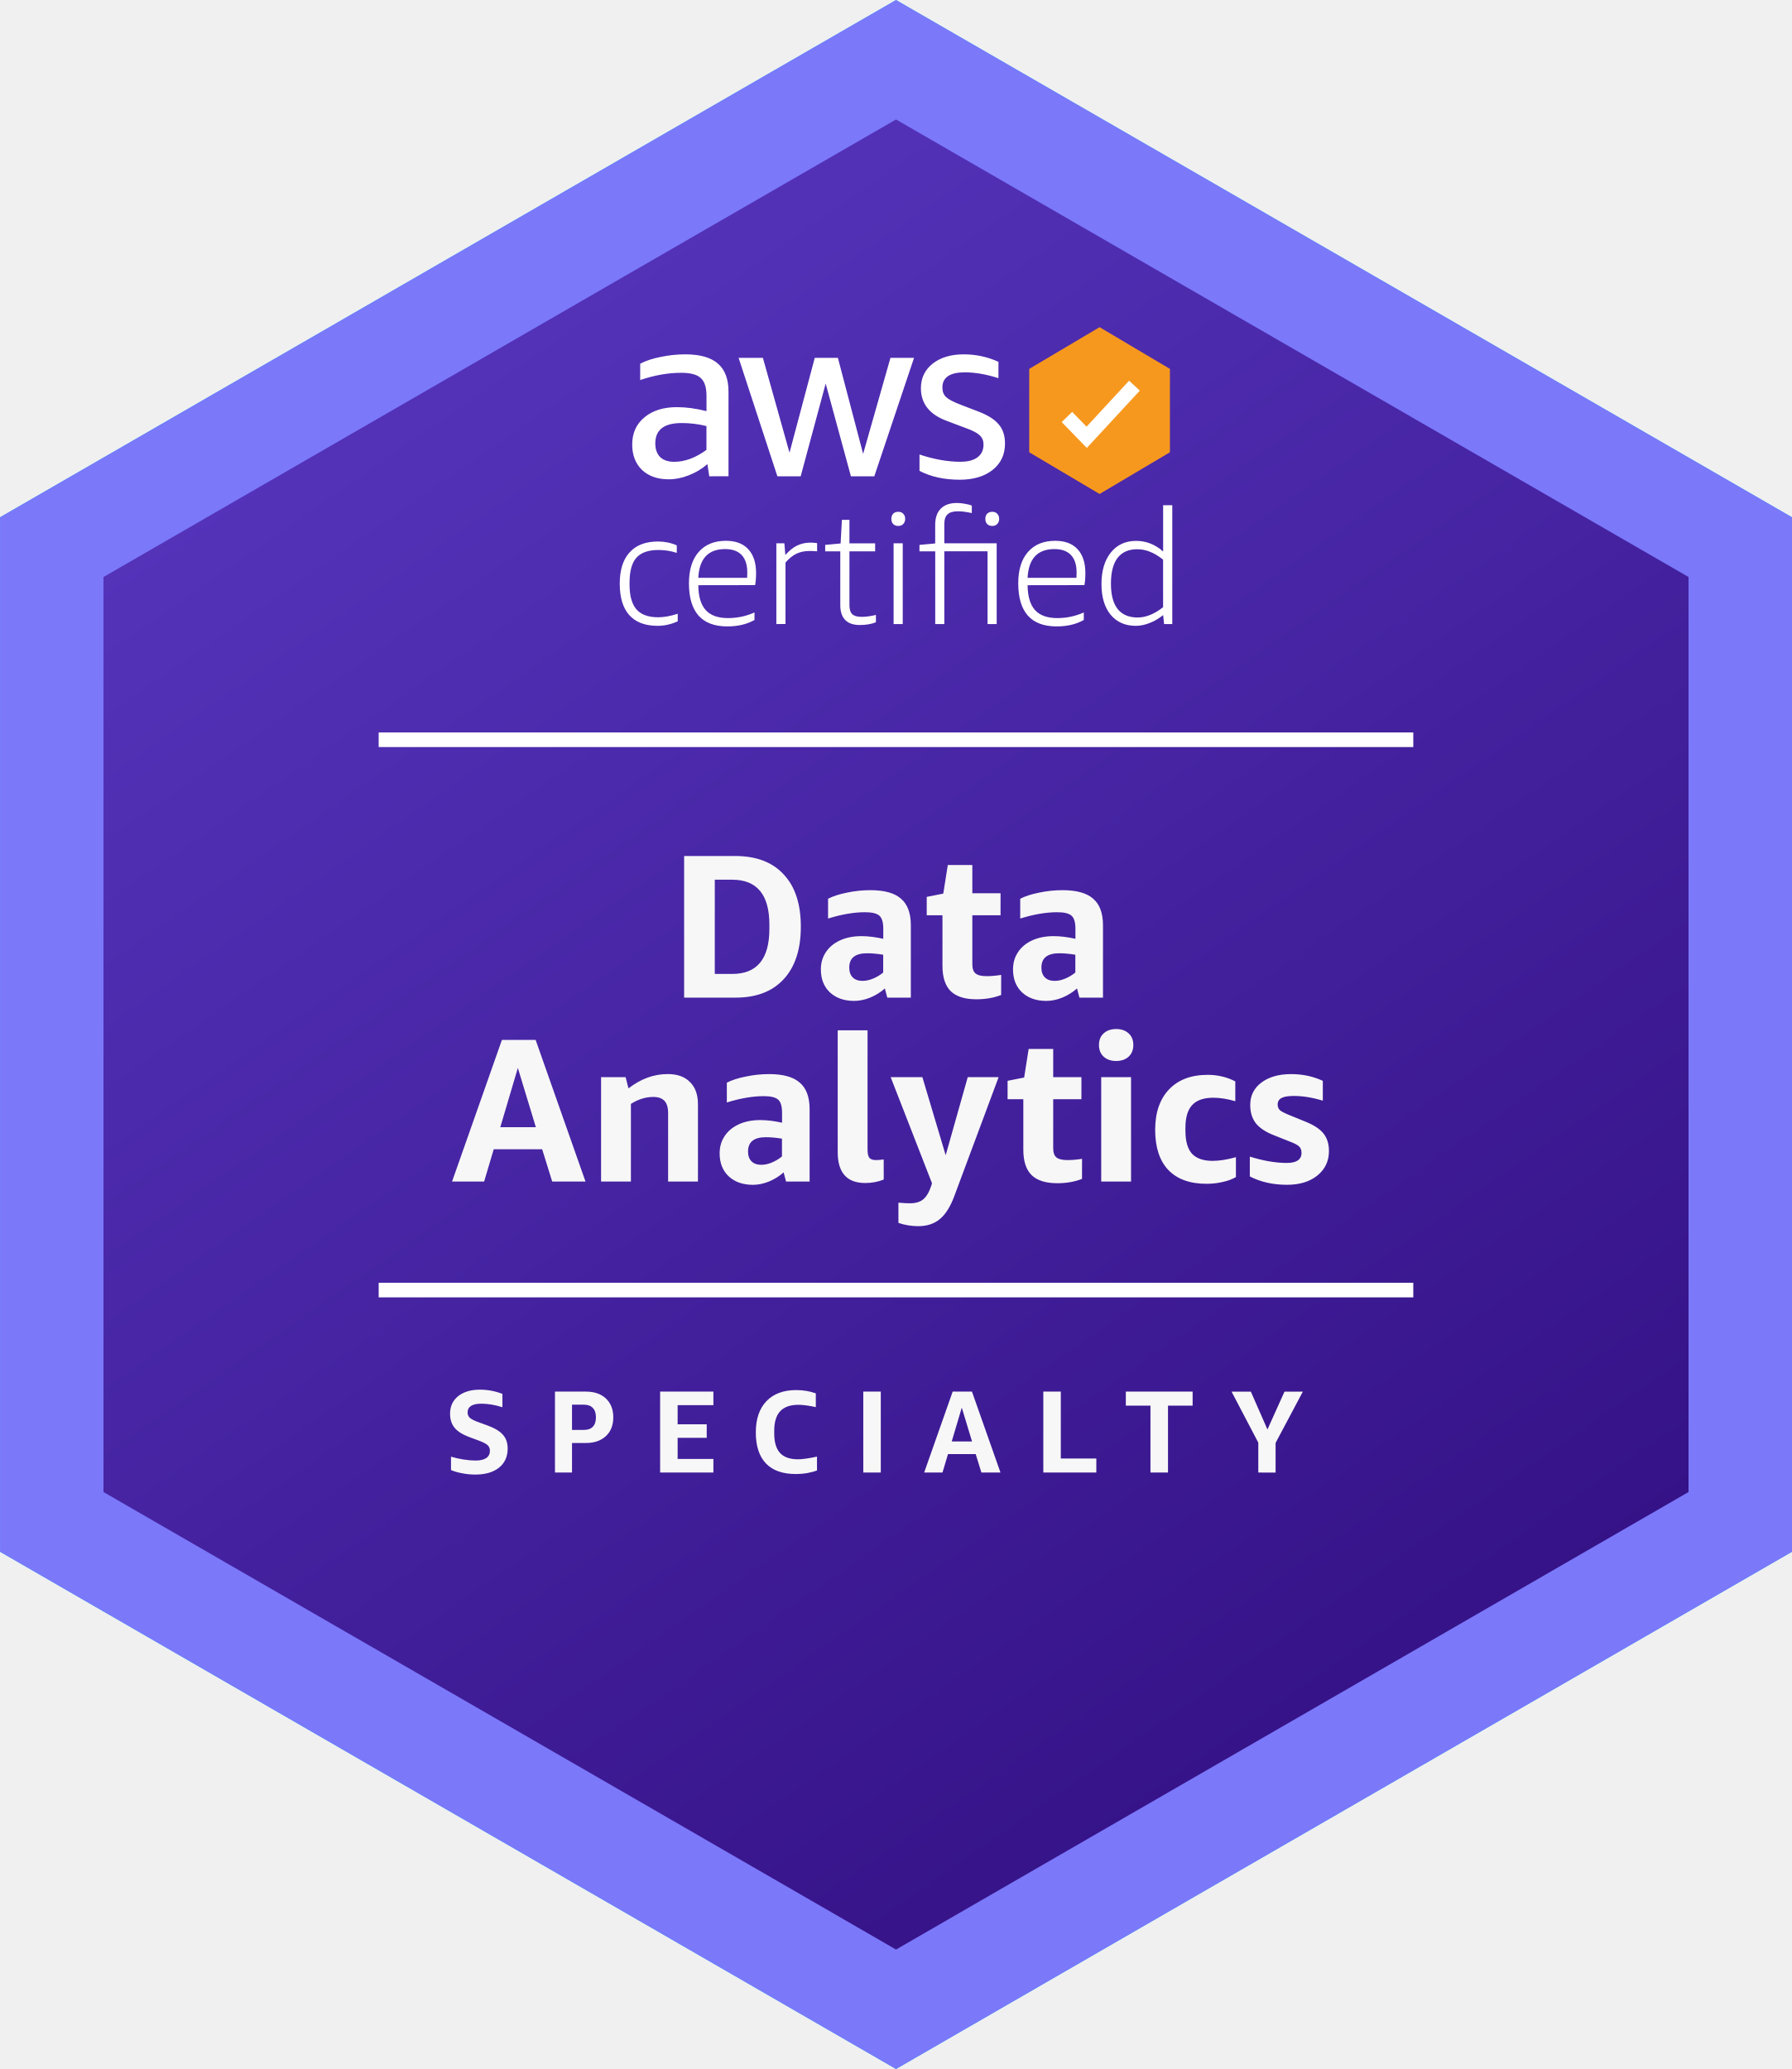
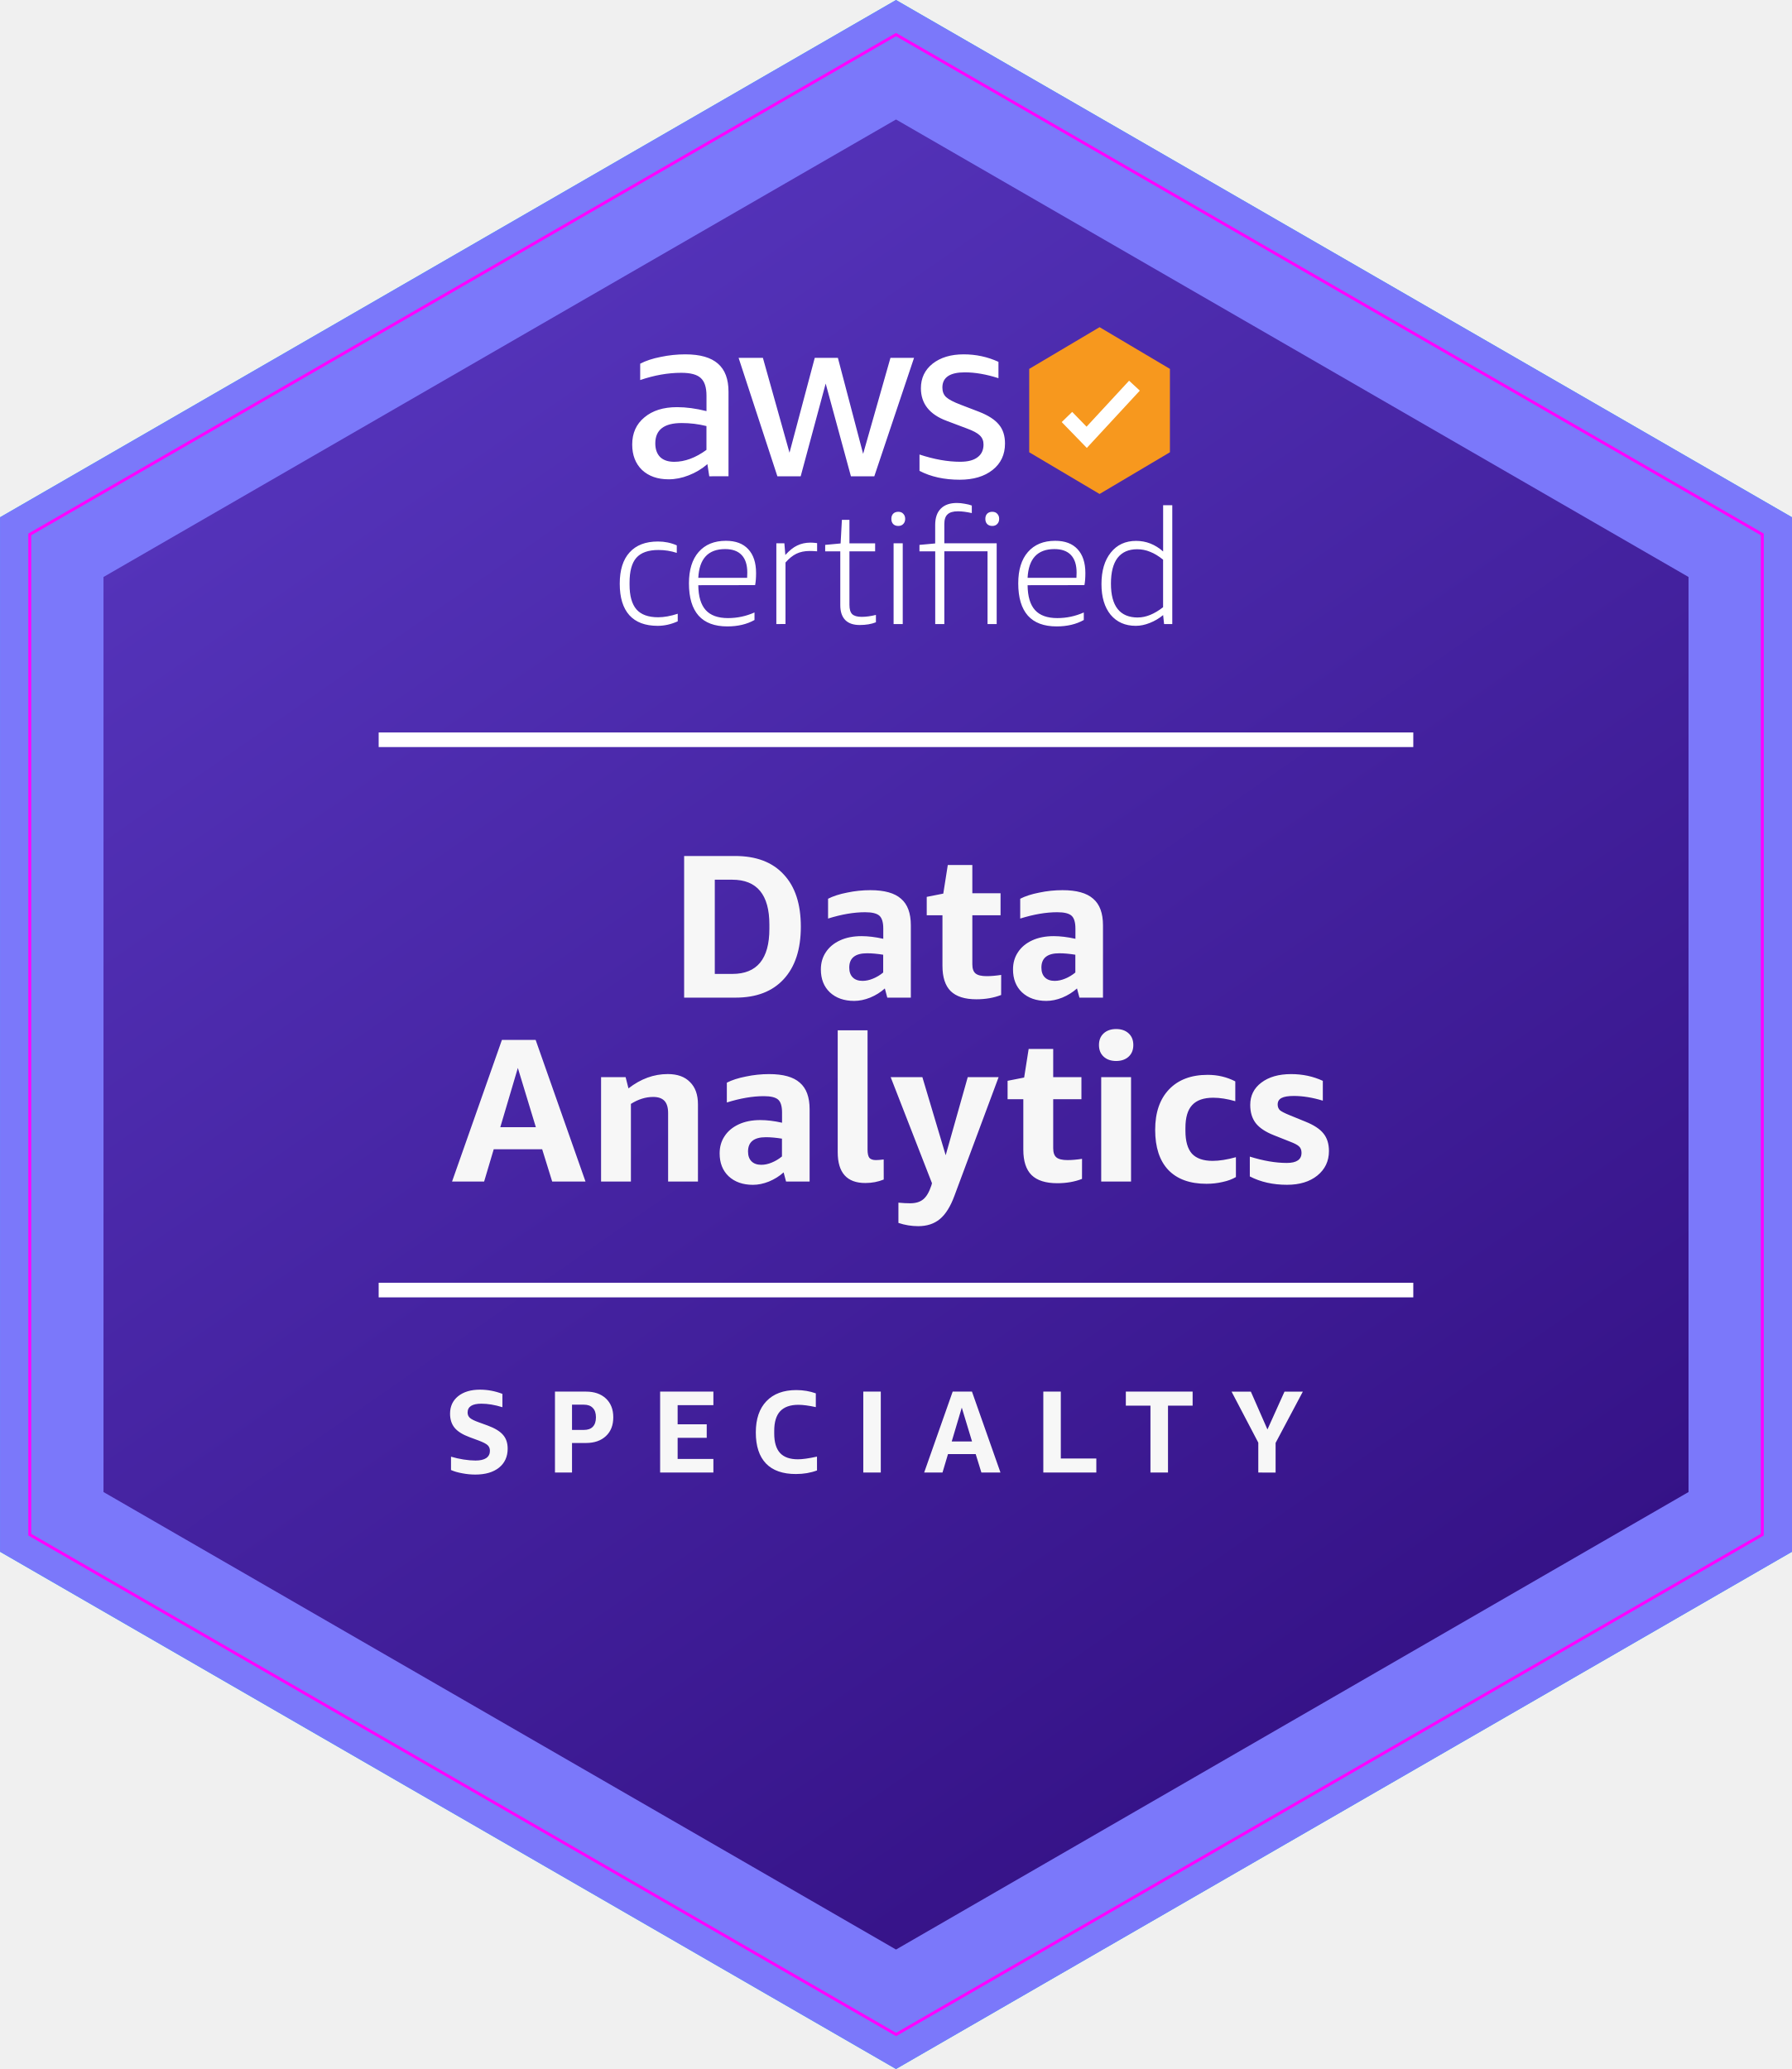
<svg xmlns="http://www.w3.org/2000/svg" xmlns:xlink="http://www.w3.org/1999/xlink" width="4.33cm" height="5cm" viewBox="0 0 43.301 50" version="1.1" id="svg1" xml:space="preserve">
  <defs id="defs1">
    <linearGradient id="linearGradient13">
      <stop style="stop-color:#5534bb;stop-opacity:1;" offset="0" id="stop12" />
      <stop style="stop-color:#341185;stop-opacity:1;" offset="1" id="stop13" />
    </linearGradient>
    <linearGradient id="linearGradient11">
      <stop style="stop-color:#59646f;stop-opacity:1;" offset="0" id="stop10" />
      <stop style="stop-color:#222f40;stop-opacity:1;" offset="1" id="stop11" />
    </linearGradient>
    <linearGradient id="linearGradient9">
      <stop style="stop-color:#008397;stop-opacity:1;" offset="0" id="stop8" />
      <stop style="stop-color:#00597c;stop-opacity:1;" offset="1" id="stop9" />
    </linearGradient>
    <rect x="47" y="68.5" width="94.5" height="49" id="rect3" />
    <linearGradient id="linearGradient2">
      <stop style="stop-color:#3a3ef7;stop-opacity:1;" offset="0" id="stop2" />
      <stop style="stop-color:#061a83;stop-opacity:1;" offset="1" id="stop3" />
    </linearGradient>
    <linearGradient xlink:href="#linearGradient9" id="linearGradient3" x1="7.086" y1="-1.946" x2="19.173" y2="15.44" gradientUnits="userSpaceOnUse" />
    <linearGradient xlink:href="#linearGradient2" id="linearGradient3-9" x1="7.086" y1="-1.946" x2="19.173" y2="15.44" gradientUnits="userSpaceOnUse" />
    <linearGradient xlink:href="#linearGradient11" id="linearGradient3-1" x1="7.086" y1="-1.946" x2="19.173" y2="15.44" gradientUnits="userSpaceOnUse" />
    <linearGradient xlink:href="#linearGradient13" id="linearGradient3-3" x1="7.086" y1="-1.946" x2="19.173" y2="15.44" gradientUnits="userSpaceOnUse" />
  </defs>
  <g id="layer1" transform="translate(-3.350001)">
-     <path style="display:inline;fill:url(#linearGradient3);fill-opacity:1;stroke:#15caf7;stroke-width:1.226;stroke-dasharray:none;stroke-opacity:1" id="path1" d="M 23.101,12.523 13.097,18.299 3.093,12.523 3.093,0.971 13.097,-4.805 23.101,0.971 Z" transform="matrix(2.039204,0,0,2.039204,-1.706562,11.24175)" />
-     <path style="display:inline;fill:url(#linearGradient3-3);fill-opacity:1;stroke:#7b78fa;stroke-width:1.226;stroke-dasharray:none;stroke-opacity:1" id="path1-00" d="M 23.101,12.523 13.097,18.299 3.093,12.523 3.093,0.971 13.097,-4.805 23.101,0.971 Z" transform="matrix(2.039204,0,0,2.039204,-1.70656,11.24175)" />
-     <path style="display:none;fill:url(#linearGradient3-1);fill-opacity:1;stroke:#d5dbdb;stroke-width:1.226;stroke-dasharray:none;stroke-opacity:1" id="path1-0" d="M 23.101,12.523 13.097,18.299 3.093,12.523 3.093,0.971 13.097,-4.805 23.101,0.971 Z" transform="matrix(2.039204,0,0,2.039204,-1.70656,11.24175)" />
-     <path style="display:none;fill:url(#linearGradient3-9);fill-opacity:1;stroke:#3c93f9;stroke-width:1.226;stroke-dasharray:none;stroke-opacity:1" id="path1-7" d="M 23.101,12.523 13.097,18.299 3.093,12.523 3.093,0.971 13.097,-4.805 23.101,0.971 Z" transform="matrix(2.039204,0,0,2.039204,-1.70656,11.24175)" />
+     <path id="path1" style="display:inline;fill:url(#linearGradient3);stroke:#15caf7;stroke-width:1.226" transform="matrix(2.039204,0,0,2.039204,-1.706562,11.24175)" d="M 23.101,12.523 13.097,18.299 3.093,12.523 3.093,0.971 13.097,-4.805 23.101,0.971 Z" />
+     <path id="path1-00" style="display:inline;fill:url(#linearGradient3-3);stroke:#7b78fa;stroke-width:1.226" transform="matrix(2.039204,0,0,2.039204,-1.70656,11.24175)" d="M 23.101,12.523 13.097,18.299 3.093,12.523 3.093,0.971 13.097,-4.805 23.101,0.971 Z" />
+     <path id="path1-0" style="display:none;fill:url(#linearGradient3-1);stroke:#d5dbdb;stroke-width:1.226" transform="matrix(2.039204,0,0,2.039204,-1.70656,11.24175)" d="M 23.101,12.523 13.097,18.299 3.093,12.523 3.093,0.971 13.097,-4.805 23.101,0.971 Z" />
+     <path id="path1-7" style="display:none;fill:url(#linearGradient3-9);stroke:#3c93f9;stroke-width:1.226" transform="matrix(2.039204,0,0,2.039204,-1.70656,11.24175)" d="M 23.101,12.523 13.097,18.299 3.093,12.523 3.093,0.971 13.097,-4.805 23.101,0.971 Z" />
    <path id="path3" style="opacity:1;fill:none;fill-opacity:1;stroke:#ffffff;stroke-width:0.353;stroke-dasharray:none;stroke-opacity:1" d="M 12.5 17.877 L 37.5 17.877 L 12.5 17.877 z M 12.5 31.176 L 37.5 31.176 L 12.5 31.176 z " />
    <path d="m 14.696,34.731 q -0.251,-0.093 -0.361,-0.226 -0.11,-0.135 -0.11,-0.341 0,-0.265 0.195,-0.423 0.198,-0.158 0.528,-0.158 0.277,0 0.542,0.102 v 0.322 q -0.274,-0.085 -0.508,-0.085 -0.333,0 -0.333,0.214 0,0.079 0.056,0.13 0.059,0.051 0.217,0.107 l 0.209,0.076 q 0.262,0.096 0.373,0.226 0.113,0.127 0.113,0.333 0,0.291 -0.209,0.46 -0.209,0.167 -0.573,0.167 -0.158,0 -0.316,-0.031 -0.158,-0.028 -0.271,-0.079 v -0.322 q 0.141,0.042 0.302,0.068 0.161,0.025 0.291,0.025 0.167,0 0.257,-0.059 0.09,-0.062 0.09,-0.175 0,-0.087 -0.056,-0.138 -0.054,-0.051 -0.22,-0.113 z m 2.476,0.141 v 0.714 h -0.412 v -1.956 h 0.748 q 0.305,0 0.483,0.167 0.178,0.167 0.178,0.454 0,0.288 -0.178,0.454 -0.178,0.167 -0.483,0.167 z m 0,-0.316 h 0.288 q 0.141,0 0.214,-0.076 0.076,-0.079 0.076,-0.229 0,-0.15 -0.076,-0.226 -0.073,-0.079 -0.214,-0.079 h -0.288 z m 2.129,1.03 v -1.956 h 1.287 v 0.327 h -0.864 v 0.463 h 0.703 v 0.327 h -0.703 v 0.511 h 0.864 v 0.327 z m 3.791,-0.051 q -0.229,0.087 -0.511,0.087 -0.477,0 -0.722,-0.254 -0.246,-0.257 -0.246,-0.751 0,-0.488 0.257,-0.756 0.257,-0.268 0.722,-0.268 0.248,0 0.471,0.079 v 0.333 q -0.257,-0.056 -0.421,-0.056 -0.294,0 -0.44,0.155 -0.144,0.155 -0.144,0.474 v 0.065 q 0,0.316 0.141,0.471 0.141,0.152 0.432,0.152 0.164,0 0.46,-0.065 z m 1.118,0.051 v -1.956 h 0.423 v 1.956 z m 2.854,0 -0.138,-0.446 H 26.257 l -0.133,0.446 h -0.443 l 0.689,-1.956 h 0.466 l 0.689,1.956 z m -0.717,-0.751 h 0.491 l -0.248,-0.818 z m 2.213,0.751 v -1.956 h 0.423 v 1.617 h 0.858 v 0.339 z m 2.589,0 v -1.617 h -0.595 v -0.339 h 1.614 v 0.339 h -0.595 v 1.617 z m 2.606,0 v -0.722 l -0.646,-1.233 h 0.466 l 0.401,0.914 0.412,-0.914 h 0.443 l -0.658,1.239 v 0.717 z" id="text5" style="font-weight:bold;font-size:2.822px;line-height:0.9;font-family:'Amazon Ember';-inkscape-font-specification:'Amazon Ember, Bold';text-align:center;letter-spacing:0.794px;text-anchor:middle;fill:#f7f7f7;stroke-width:0.353" aria-label="SPECIALTY" />
    <g id="text3" style="font-weight:bold;font-size:4.939px;line-height:0.9;font-family:'Amazon Ember';-inkscape-font-specification:'Amazon Ember, Bold';text-align:center;letter-spacing:0px;text-anchor:middle;fill:#f7f7f7;stroke-width:0.353" aria-label="Data&#10;Analytics">
      <path d="m 19.881,24.109 v -3.423 h 1.23 q 0.766,0 1.175,0.445 0.415,0.44 0.415,1.264 0,0.82 -0.415,1.269 -0.41,0.445 -1.161,0.445 z m 0.741,-2.85 v 2.277 h 0.425 q 0.894,0 0.894,-1.091 v -0.099 q 0,-1.087 -0.899,-1.087 z m 4.168,2.85 -0.059,-0.222 q -0.153,0.138 -0.356,0.222 -0.198,0.079 -0.385,0.079 -0.365,0 -0.588,-0.207 -0.217,-0.207 -0.217,-0.553 0,-0.237 0.119,-0.415 0.119,-0.183 0.341,-0.286 0.222,-0.104 0.524,-0.104 0.237,0 0.524,0.064 v -0.247 q 0,-0.227 -0.094,-0.311 -0.094,-0.084 -0.346,-0.084 -0.405,0 -0.894,0.153 V 21.719 q 0.183,-0.094 0.459,-0.148 0.277,-0.059 0.563,-0.059 0.509,0 0.741,0.207 0.237,0.202 0.237,0.642 v 1.748 z m -0.598,-0.405 q 0.123,0 0.252,-0.054 0.133,-0.054 0.247,-0.148 v -0.43 q -0.217,-0.035 -0.39,-0.035 -0.43,0 -0.43,0.346 0,0.153 0.084,0.237 0.084,0.084 0.237,0.084 z m 3.349,0.341 q -0.267,0.104 -0.598,0.104 -0.42,0 -0.622,-0.198 -0.198,-0.198 -0.198,-0.612 V 22.119 h -0.38 v -0.445 l 0.4,-0.079 0.109,-0.691 h 0.593 v 0.682 h 0.682 v 0.533 H 26.845 v 1.185 q 0,0.158 0.079,0.222 0.079,0.064 0.267,0.064 0.153,0 0.351,-0.03 z m 1.892,0.064 -0.059,-0.222 q -0.153,0.138 -0.356,0.222 -0.198,0.079 -0.385,0.079 -0.365,0 -0.588,-0.207 -0.217,-0.207 -0.217,-0.553 0,-0.237 0.119,-0.415 0.119,-0.183 0.341,-0.286 0.222,-0.104 0.524,-0.104 0.237,0 0.524,0.064 v -0.247 q 0,-0.227 -0.094,-0.311 -0.094,-0.084 -0.346,-0.084 -0.405,0 -0.894,0.153 V 21.719 q 0.183,-0.094 0.459,-0.148 0.277,-0.059 0.563,-0.059 0.509,0 0.741,0.207 0.237,0.202 0.237,0.642 v 1.748 z m -0.598,-0.405 q 0.123,0 0.252,-0.054 0.133,-0.054 0.247,-0.148 v -0.43 q -0.217,-0.035 -0.39,-0.035 -0.43,0 -0.43,0.346 0,0.153 0.084,0.237 0.084,0.084 0.237,0.084 z" id="path2" />
      <path d="m 16.693,28.554 -0.242,-0.78 h -1.171 l -0.232,0.78 h -0.775 l 1.205,-3.423 h 0.815 l 1.205,3.423 z m -1.254,-1.314 h 0.859 l -0.435,-1.432 z m 4.055,1.314 v -1.655 q 0,-0.202 -0.089,-0.296 -0.089,-0.094 -0.272,-0.094 -0.272,0 -0.538,0.168 v 1.877 h -0.721 v -2.524 h 0.593 l 0.069,0.272 q 0.445,-0.346 0.948,-0.346 0.351,0 0.538,0.193 0.193,0.188 0.193,0.538 v 1.867 z m 2.85,0 -0.059,-0.222 q -0.153,0.138 -0.356,0.222 -0.198,0.079 -0.385,0.079 -0.365,0 -0.588,-0.207 -0.217,-0.207 -0.217,-0.553 0,-0.237 0.119,-0.415 0.119,-0.183 0.341,-0.286 0.222,-0.104 0.524,-0.104 0.237,0 0.524,0.064 v -0.247 q 0,-0.227 -0.094,-0.311 -0.094,-0.084 -0.346,-0.084 -0.405,0 -0.894,0.153 v -0.479 q 0.183,-0.094 0.459,-0.148 0.277,-0.059 0.563,-0.059 0.509,0 0.741,0.207 0.237,0.202 0.237,0.642 v 1.748 z m -0.598,-0.405 q 0.123,0 0.252,-0.054 0.133,-0.054 0.247,-0.148 v -0.43 q -0.217,-0.035 -0.39,-0.035 -0.43,0 -0.43,0.346 0,0.153 0.084,0.237 0.084,0.084 0.237,0.084 z m 2.958,0.356 q -0.207,0.084 -0.445,0.084 -0.667,0 -0.667,-0.746 v -2.944 h 0.721 v 2.884 q 0,0.138 0.044,0.198 0.049,0.054 0.158,0.054 0.069,0 0.188,-0.015 z m 1.166,0.089 -0.998,-2.563 h 0.766 l 0.563,1.887 0.533,-1.887 h 0.746 l -1.067,2.865 q -0.143,0.39 -0.351,0.563 -0.207,0.173 -0.524,0.173 -0.247,0 -0.479,-0.079 v -0.489 q 0.158,0.015 0.282,0.015 0.207,0 0.321,-0.099 0.114,-0.094 0.193,-0.331 z m 3.625,-0.104 q -0.267,0.104 -0.598,0.104 -0.42,0 -0.622,-0.198 -0.198,-0.198 -0.198,-0.612 v -1.22 h -0.38 v -0.445 l 0.4,-0.079 0.109,-0.691 h 0.593 v 0.682 h 0.682 v 0.533 h -0.682 v 1.185 q 0,0.158 0.079,0.222 0.079,0.064 0.267,0.064 0.153,0 0.351,-0.03 z m 0.464,0.064 v -2.524 h 0.721 v 2.524 z m 0.361,-2.914 q -0.188,0 -0.301,-0.104 -0.114,-0.104 -0.114,-0.282 0,-0.178 0.114,-0.282 0.114,-0.104 0.301,-0.104 0.188,0 0.301,0.104 0.114,0.104 0.114,0.282 0,0.178 -0.114,0.282 -0.114,0.104 -0.301,0.104 z m 2.894,2.805 q -0.133,0.079 -0.321,0.119 -0.188,0.044 -0.39,0.044 -0.603,0 -0.924,-0.336 -0.316,-0.336 -0.316,-0.968 0,-0.627 0.336,-0.978 0.336,-0.351 0.933,-0.351 0.361,0 0.667,0.158 v 0.479 q -0.291,-0.084 -0.533,-0.084 -0.346,0 -0.509,0.178 -0.163,0.173 -0.163,0.553 v 0.069 q 0,0.375 0.158,0.553 0.163,0.173 0.499,0.173 0.242,0 0.563,-0.089 z M 34.799,27.858 q 0,-0.099 -0.059,-0.153 -0.054,-0.054 -0.227,-0.119 l -0.385,-0.153 q -0.301,-0.119 -0.435,-0.291 -0.133,-0.173 -0.133,-0.44 0,-0.336 0.267,-0.538 0.272,-0.207 0.721,-0.207 0.415,0 0.766,0.163 v 0.479 q -0.375,-0.114 -0.701,-0.114 -0.202,0 -0.296,0.049 -0.094,0.049 -0.094,0.158 0,0.084 0.054,0.138 0.059,0.049 0.242,0.123 l 0.375,0.153 q 0.306,0.123 0.435,0.286 0.133,0.163 0.133,0.425 0,0.365 -0.282,0.593 -0.277,0.222 -0.731,0.222 -0.509,0 -0.899,-0.202 v -0.479 q 0.489,0.153 0.894,0.153 0.356,0 0.356,-0.247 z" id="path4" />
    </g>
    <g id="g8" transform="translate(0.1322917,-0.5291667)">
-       <path style="display:inline;opacity:1;fill:#f7981e;fill-opacity:1;stroke:none;stroke-width:0.357" id="path5" d="m 10.609,24.423 -1.745,1.008 -1.745,-1.008 10e-8,-2.015 1.745,-1.008 1.745,1.008 z" transform="matrix(0.9741859,0,0,1,21.15199,-12.96458)" />
+       <path id="path5" style="display:inline;opacity:1;fill:#f7981e;stroke-width:0.357" transform="matrix(0.9741859,0,0,1,21.15199,-12.96458)" d="m 10.609,24.423 -1.745,1.008 -1.745,-1.008 10e-8,-2.015 1.745,-1.008 1.745,1.008 z" />
      <path style="opacity:1;fill:none;fill-opacity:1;stroke:#ffffff;stroke-width:0.353;stroke-dasharray:none;stroke-opacity:1" d="m 28.999,10.606 0.477,0.491 1.154,-1.248" id="path7" />
      <path style="font-weight:300;font-size:3.881px;font-family:'Amazon Ember';-inkscape-font-specification:'Amazon Ember Light';letter-spacing:0px;fill:#ffffff;stroke-width:2.5" d="m 19.594,15.544 q -0.241,0.109 -0.485,0.109 -0.45,0 -0.683,-0.256 -0.233,-0.26 -0.233,-0.761 0,-0.497 0.237,-0.757 0.237,-0.264 0.687,-0.264 0.241,0 0.454,0.093 v 0.182 q -0.213,-0.07 -0.442,-0.07 -0.369,0 -0.536,0.19 -0.163,0.186 -0.163,0.601 v 0.047 q 0,0.404 0.167,0.598 0.167,0.19 0.524,0.19 0.213,0 0.473,-0.085 z m 0.497,-0.873 q 0.004,0.407 0.179,0.601 0.175,0.194 0.539,0.194 0.334,0 0.64,-0.136 v 0.182 q -0.276,0.155 -0.656,0.155 -0.462,0 -0.695,-0.26 -0.233,-0.264 -0.233,-0.78 0,-0.489 0.233,-0.757 0.237,-0.272 0.66,-0.272 0.353,0 0.539,0.202 0.19,0.202 0.19,0.578 0,0.175 -0.023,0.291 z m 0.648,-0.873 q -0.613,0 -0.648,0.695 h 1.18 q 0.004,-0.054 0.004,-0.128 0,-0.279 -0.136,-0.423 -0.136,-0.144 -0.4,-0.144 z M 21.977,15.61 v -1.952 h 0.194 l 0.023,0.283 q 0.147,-0.163 0.287,-0.229 0.144,-0.07 0.322,-0.07 0.066,0 0.159,0.012 v 0.198 q -0.101,-0.008 -0.182,-0.008 -0.179,0 -0.318,0.066 -0.136,0.066 -0.264,0.213 v 1.486 z m 2.406,-0.043 q -0.163,0.066 -0.392,0.066 -0.229,0 -0.349,-0.12 -0.12,-0.124 -0.12,-0.357 V 13.853 H 23.157 V 13.697 l 0.373,-0.035 0.031,-0.57 h 0.182 v 0.567 h 0.621 v 0.194 h -0.621 v 1.292 q 0,0.159 0.066,0.225 0.07,0.066 0.229,0.066 0.159,0 0.345,-0.047 z m 0.427,0.043 V 13.658 H 25.031 v 1.952 z m 0.113,-2.371 q -0.078,0 -0.124,-0.047 -0.043,-0.047 -0.043,-0.124 0,-0.078 0.043,-0.124 0.047,-0.047 0.124,-0.047 0.078,0 0.12,0.047 0.047,0.047 0.047,0.124 0,0.078 -0.047,0.124 -0.043,0.047 -0.12,0.047 z m 0.893,2.371 V 13.853 H 25.435 V 13.697 l 0.38,-0.035 v -0.446 q 0,-0.26 0.136,-0.396 0.136,-0.136 0.388,-0.136 0.093,0 0.19,0.019 0.101,0.016 0.171,0.043 v 0.182 q -0.194,-0.043 -0.334,-0.043 -0.175,0 -0.252,0.074 -0.078,0.07 -0.078,0.233 v 0.466 h 1.265 v 1.952 h -0.221 v -1.758 h -1.044 v 1.758 z m 1.378,-2.371 q -0.078,0 -0.124,-0.047 -0.043,-0.047 -0.043,-0.124 0,-0.078 0.043,-0.124 0.047,-0.047 0.124,-0.047 0.078,0 0.12,0.047 0.047,0.047 0.047,0.124 0,0.078 -0.047,0.124 -0.043,0.047 -0.12,0.047 z m 0.854,1.432 q 0.004,0.407 0.179,0.601 0.175,0.194 0.539,0.194 0.334,0 0.64,-0.136 v 0.182 q -0.276,0.155 -0.656,0.155 -0.462,0 -0.695,-0.26 -0.233,-0.264 -0.233,-0.78 0,-0.489 0.233,-0.757 0.237,-0.272 0.66,-0.272 0.353,0 0.539,0.202 0.19,0.202 0.19,0.578 0,0.175 -0.023,0.291 z m 0.648,-0.873 q -0.613,0 -0.648,0.695 h 1.18 q 0.004,-0.054 0.004,-0.128 0,-0.279 -0.136,-0.423 -0.136,-0.144 -0.4,-0.144 z m 2.65,1.812 -0.023,-0.217 q -0.144,0.12 -0.322,0.19 -0.175,0.07 -0.338,0.07 -0.384,0 -0.609,-0.268 -0.221,-0.272 -0.221,-0.741 0,-0.481 0.225,-0.761 0.225,-0.283 0.613,-0.283 0.361,0 0.652,0.256 v -1.118 h 0.221 v 2.872 z m -0.633,-0.159 q 0.291,0 0.609,-0.248 v -1.149 q -0.163,-0.132 -0.314,-0.19 -0.147,-0.062 -0.314,-0.062 -0.31,0 -0.473,0.21 -0.159,0.21 -0.159,0.621 0,0.819 0.652,0.819 z" id="text2" aria-label="certified" />
      <path style="font-size:5.644px;font-family:'Amazon Ember';-inkscape-font-specification:'Amazon Ember';letter-spacing:-0.132px;fill:#ffffff;stroke-width:2.5" d="m 20.356,12.039 -0.045,-0.294 q -0.203,0.175 -0.452,0.271 -0.243,0.096 -0.485,0.096 -0.401,0 -0.643,-0.226 -0.237,-0.231 -0.237,-0.615 0,-0.412 0.294,-0.655 0.294,-0.248 0.79,-0.248 0.327,0 0.711,0.096 V 10.091 q 0,-0.305 -0.141,-0.429 -0.135,-0.124 -0.468,-0.124 -0.48,0 -0.993,0.175 V 9.318 q 0.203,-0.107 0.497,-0.164 0.294,-0.062 0.593,-0.062 0.536,0 0.79,0.226 0.254,0.22 0.254,0.677 v 2.043 z m -0.847,-0.35 q 0.384,0 0.779,-0.288 v -0.576 q -0.294,-0.073 -0.598,-0.073 -0.638,0 -0.638,0.491 0,0.214 0.119,0.333 0.119,0.113 0.339,0.113 z m 4.27,0.35 -0.61,-2.241 -0.604,2.241 H 22.002 L 21.065,9.177 h 0.587 l 0.643,2.292 0.61,-2.292 h 0.559 l 0.61,2.32 0.66,-2.32 h 0.57 l -0.96,2.862 z m 3.204,-0.768 q 0,-0.135 -0.09,-0.22 -0.085,-0.085 -0.316,-0.169 l -0.48,-0.181 q -0.627,-0.231 -0.627,-0.79 0,-0.367 0.282,-0.593 0.288,-0.226 0.751,-0.226 0.446,0 0.841,0.181 v 0.395 q -0.44,-0.141 -0.813,-0.141 -0.542,0 -0.542,0.367 0,0.147 0.09,0.231 0.09,0.085 0.356,0.186 l 0.44,0.169 q 0.333,0.13 0.48,0.31 0.147,0.175 0.147,0.457 0,0.401 -0.299,0.638 -0.299,0.237 -0.796,0.237 -0.559,0 -0.971,-0.214 v -0.395 q 0.531,0.175 0.982,0.175 0.277,0 0.418,-0.107 0.147,-0.107 0.147,-0.31 z" id="text1" aria-label="aws" />
    </g>
  </g>
  <g id="layer4" style="display:inline">
-     <path id="path1-2" style="display:none;vector-effect:non-scaling-stroke;fill:none;fill-opacity:1;stroke:#ff00ff;stroke-width:0.265;stroke-dasharray:none;stroke-opacity:1;-inkscape-stroke:hairline" d="M 21.389,0.986 C 14.499,4.961 7.611,8.942 0.719,12.915 c 0,8.057 2.1e-7,16.114 0,24.172 6.98,4.023 13.955,8.055 20.934,12.08 6.977,-4.025 13.951,-8.057 20.93,-12.08 0,-8.057 0,-16.114 0,-24.172 C 35.603,8.892 28.63,4.86 21.652,0.835 l -0.177,0.102 z" />
+     <path id="path1-2" style="display:inline;vector-effect:non-scaling-stroke;fill:none;fill-opacity:1;stroke:#ff00ff;stroke-width:0.265;stroke-dasharray:none;stroke-opacity:1;-inkscape-stroke:hairline" d="M 21.389,0.986 C 14.499,4.961 7.611,8.942 0.719,12.915 c 0,8.057 2.1e-7,16.114 0,24.172 6.98,4.023 13.955,8.055 20.934,12.08 6.977,-4.025 13.951,-8.057 20.93,-12.08 0,-8.057 0,-16.114 0,-24.172 C 35.603,8.892 28.63,4.86 21.652,0.835 l -0.177,0.102 z" />
  </g>
</svg>
